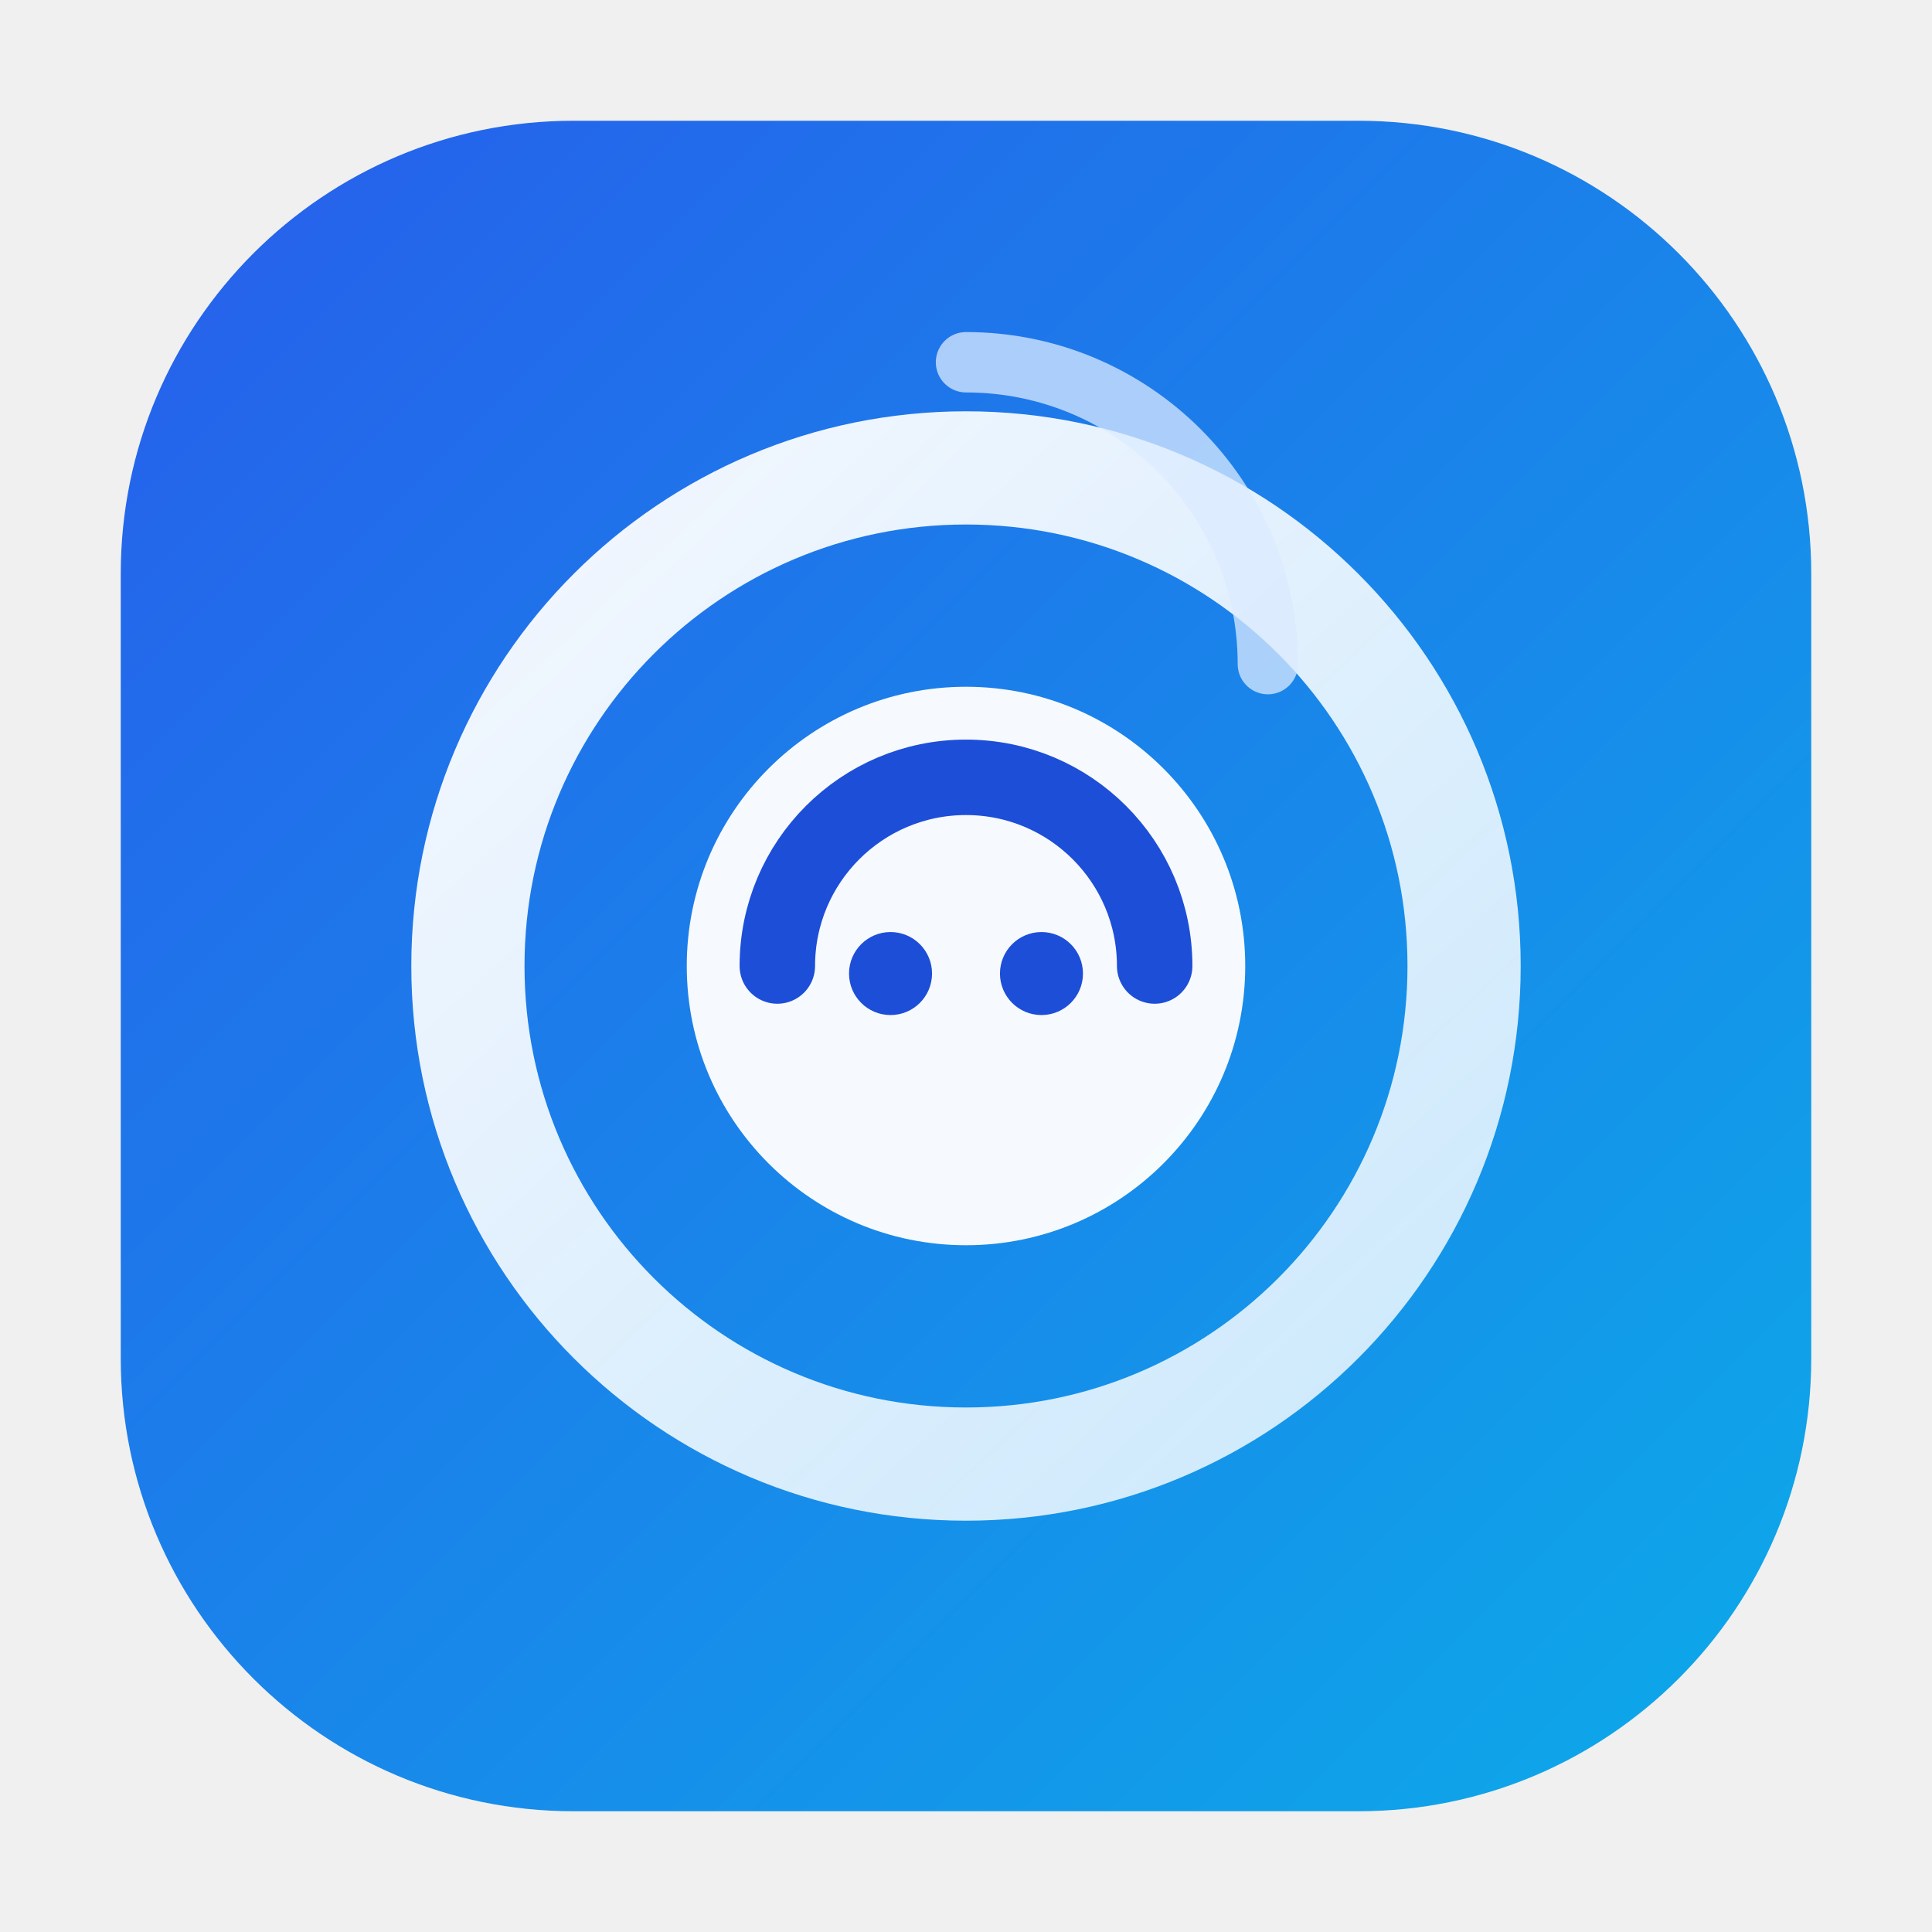
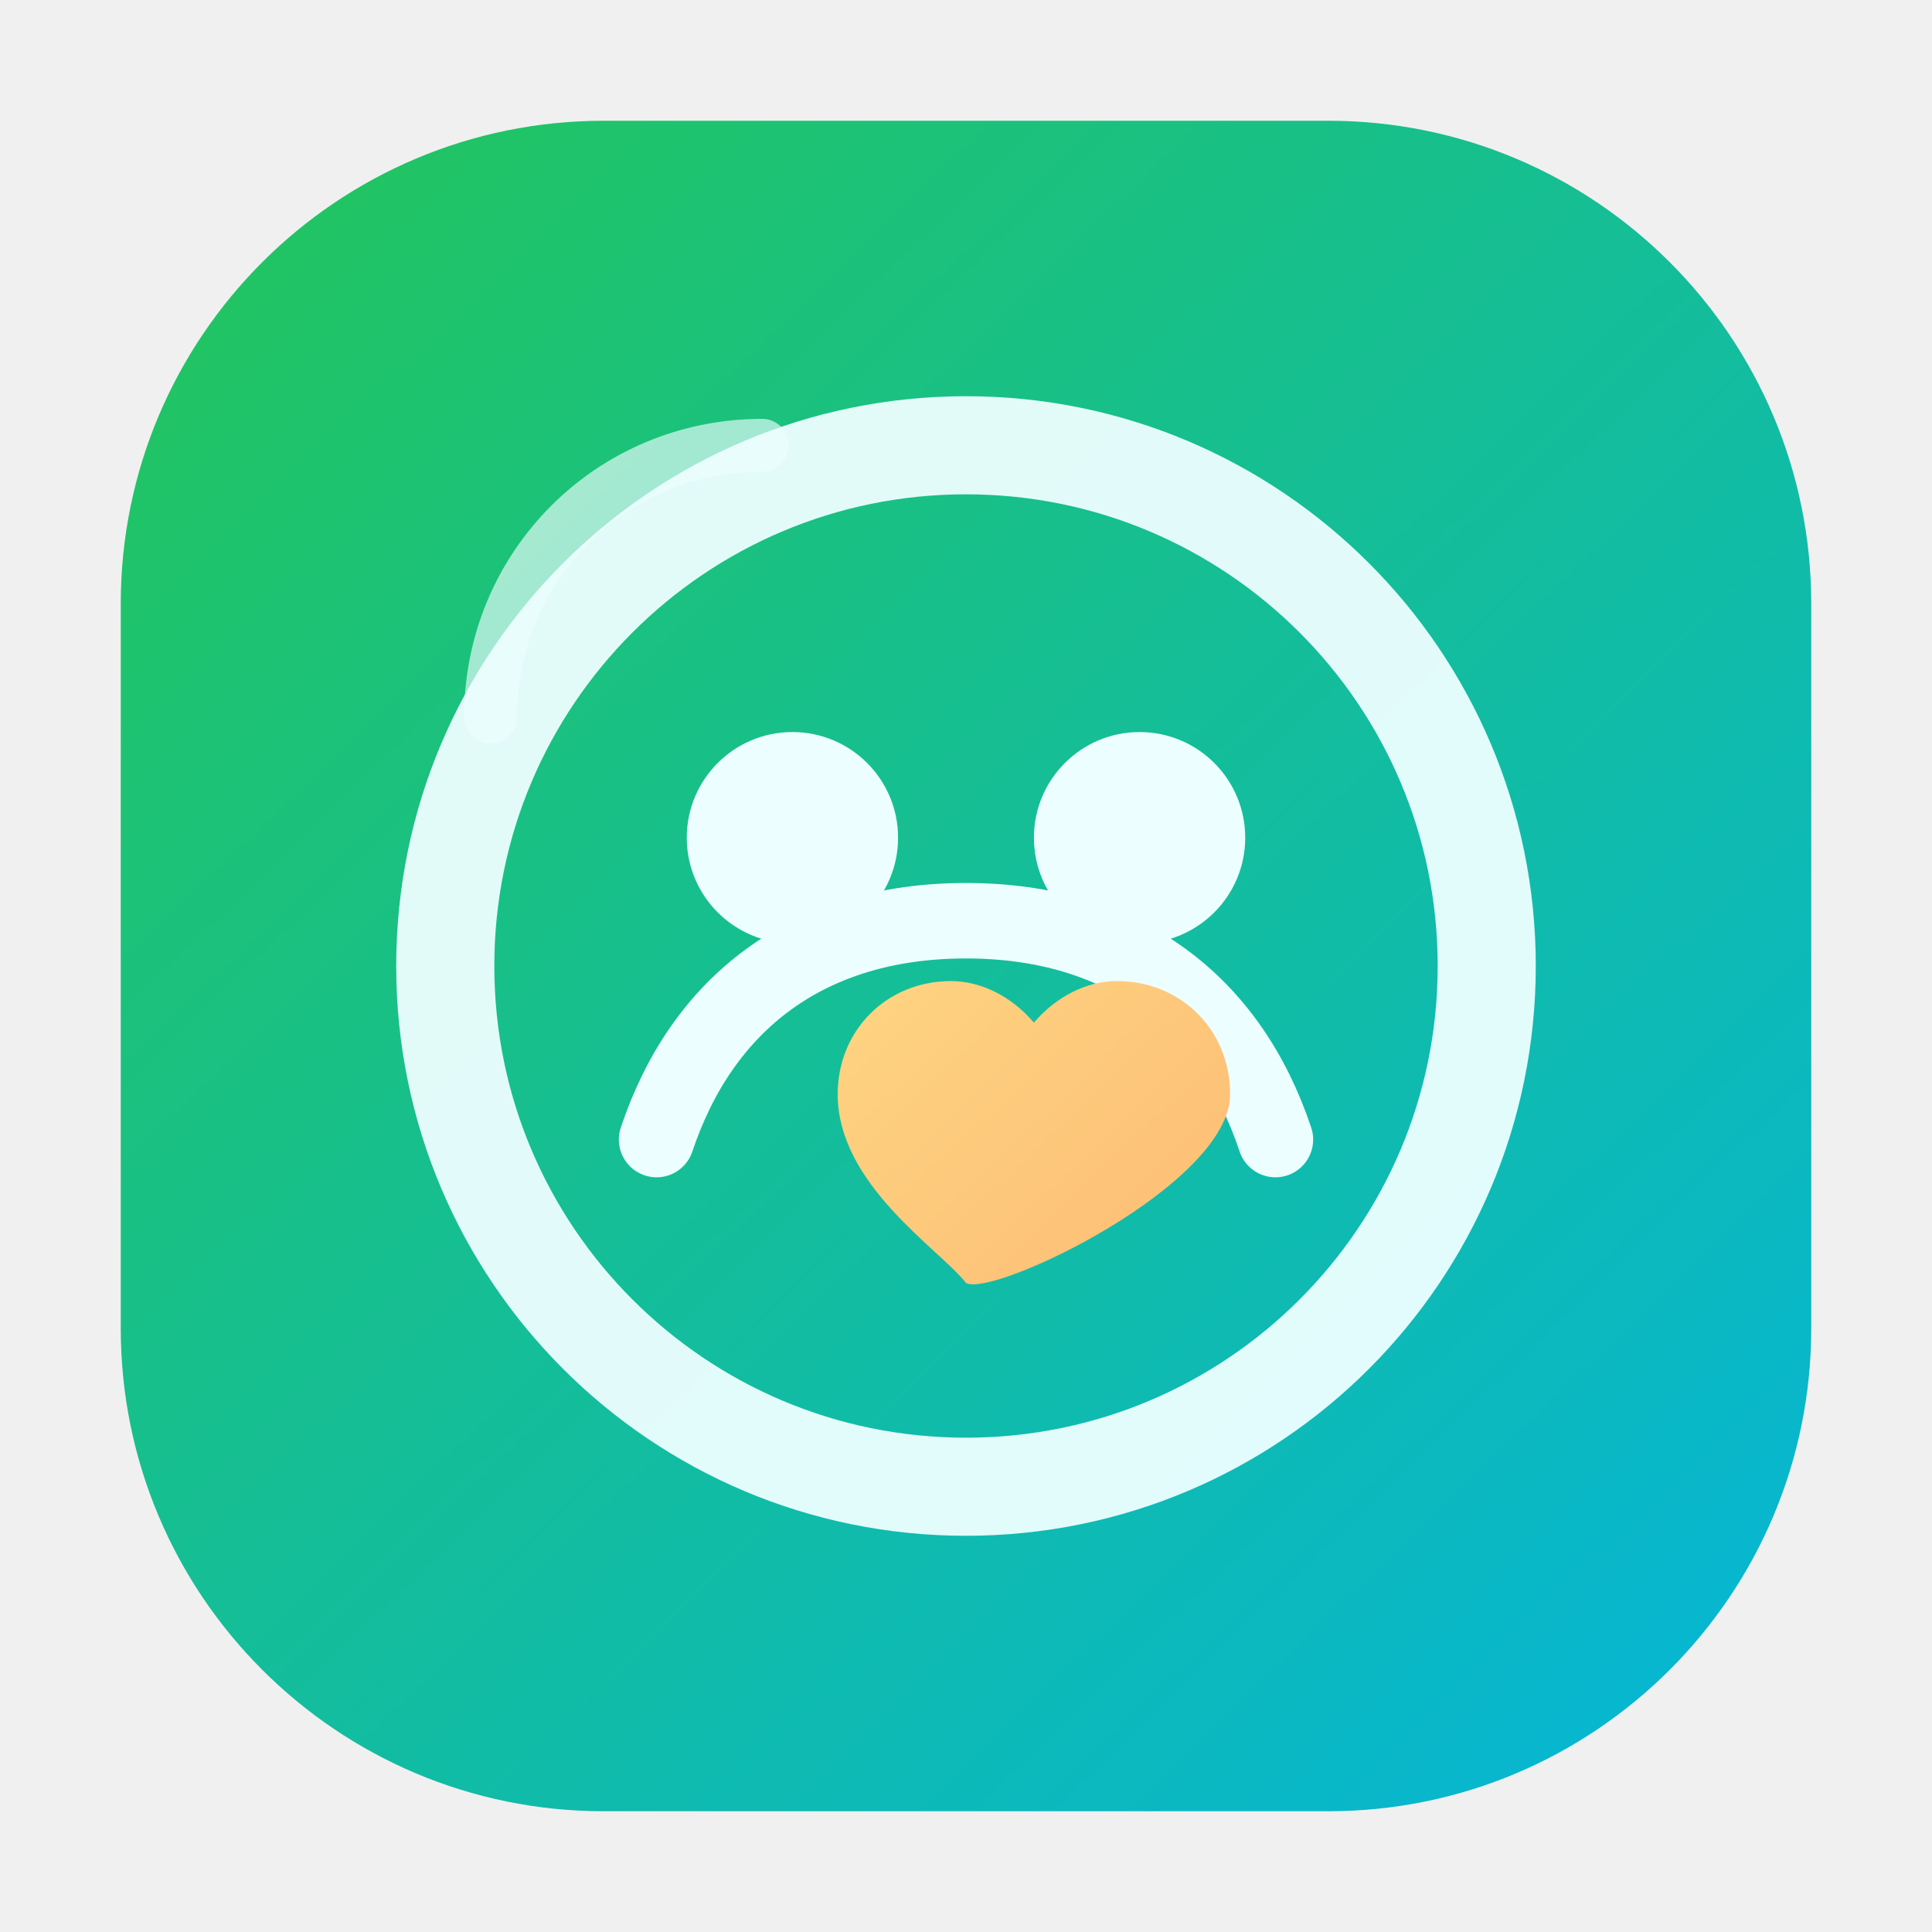
<svg xmlns="http://www.w3.org/2000/svg" width="512" height="512" viewBox="0 0 512 512" fill="none">
  <defs>
-     <linearGradient id="bg" x1="64" y1="64" x2="448" y2="448" gradientUnits="userSpaceOnUse">
-       <stop stop-color="#2563EB" />
-       <stop offset="1" stop-color="#0EA5E9" />
+     <linearGradient id="bg" x1="52" y1="48" x2="454" y2="464" gradientUnits="userSpaceOnUse">
+       <stop stop-color="#22C55E" />
+       <stop offset="1" stop-color="#06B6D4" />
    </linearGradient>
-     <linearGradient id="ring" x1="128" y1="120" x2="384" y2="392" gradientUnits="userSpaceOnUse">
-       <stop stop-color="#ffffff" stop-opacity="0.95" />
-       <stop offset="1" stop-color="#E0F2FE" stop-opacity="0.9" />
+     <linearGradient id="heart" x1="176" y1="176" x2="336" y2="344" gradientUnits="userSpaceOnUse">
+       <stop stop-color="#FDE68A" />
+       <stop offset="1" stop-color="#FDBA74" />
    </linearGradient>
  </defs>
-   <rect x="32" y="32" width="448" height="448" rx="120" fill="url(#bg)" />
-   <circle cx="256" cy="256" r="132" stroke="url(#ring)" stroke-width="30" />
-   <circle cx="256" cy="256" r="74" fill="#ffffff" fill-opacity="0.96" />
-   <path d="M206 256C206 228.386 228.386 206 256 206C283.614 206 306 228.386 306 256" stroke="#1D4ED8" stroke-width="20" stroke-linecap="round" />
-   <circle cx="236" cy="258" r="11" fill="#1D4ED8" />
-   <circle cx="276" cy="258" r="11" fill="#1D4ED8" />
-   <path d="M256 96C300.183 96 336 131.817 336 176" stroke="#DBEAFE" stroke-opacity="0.75" stroke-width="16" stroke-linecap="round" />
+   <rect x="32" y="32" width="448" height="448" rx="128" fill="url(#bg)" />
+   <circle cx="256" cy="256" r="138" stroke="#ECFEFF" stroke-opacity="0.95" stroke-width="26" />
+   <circle cx="210" cy="222" r="28" fill="#ECFEFF" />
+   <circle cx="302" cy="222" r="28" fill="#ECFEFF" />
+   <path d="M174 302C186 266 214 244 256 244C298 244 326 266 338 302" stroke="#ECFEFF" stroke-width="20" stroke-linecap="round" />
+   <path d="M256 340C249 331 222 314 222 290C222 273 235 260 252 260C260 260 268 264 274 271C280 264 288 260 296 260C313 260 326 273 326 290C326 314 263 344 256 340Z" fill="url(#heart)" />
+   <path d="M130 190C130 150 162 118 202 118" stroke="#ECFEFF" stroke-opacity="0.65" stroke-width="14" stroke-linecap="round" />
</svg>
